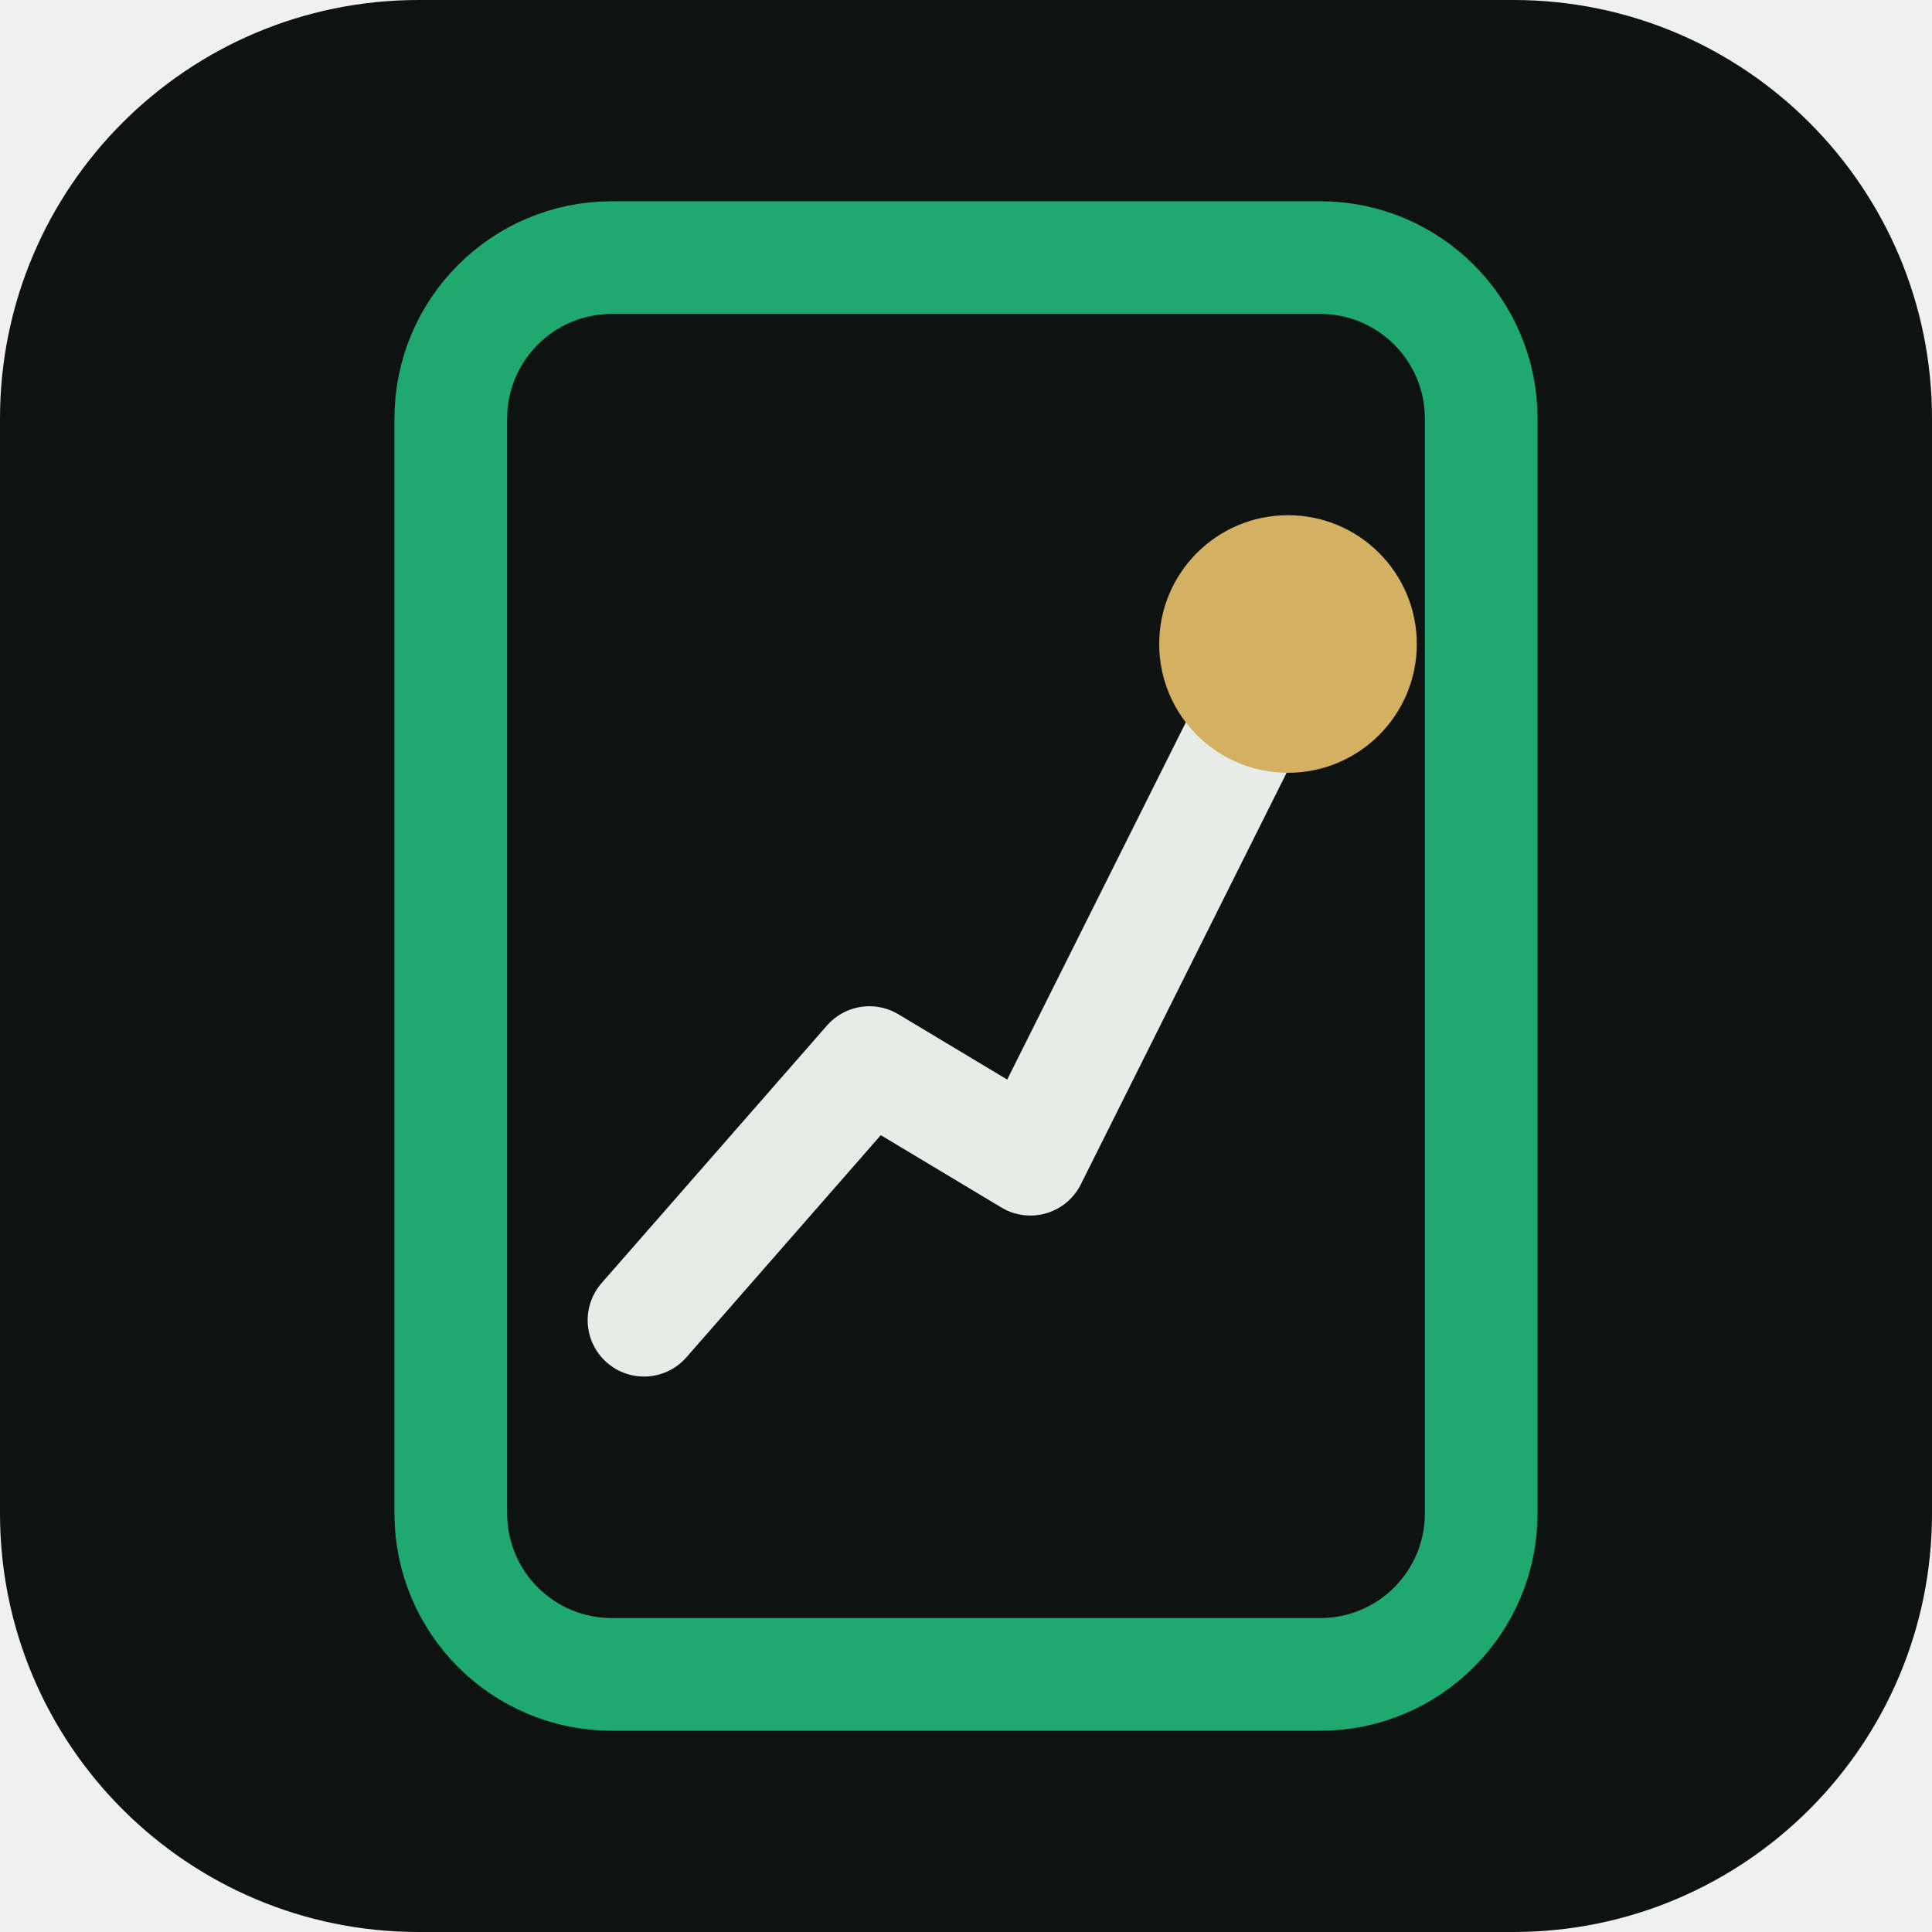
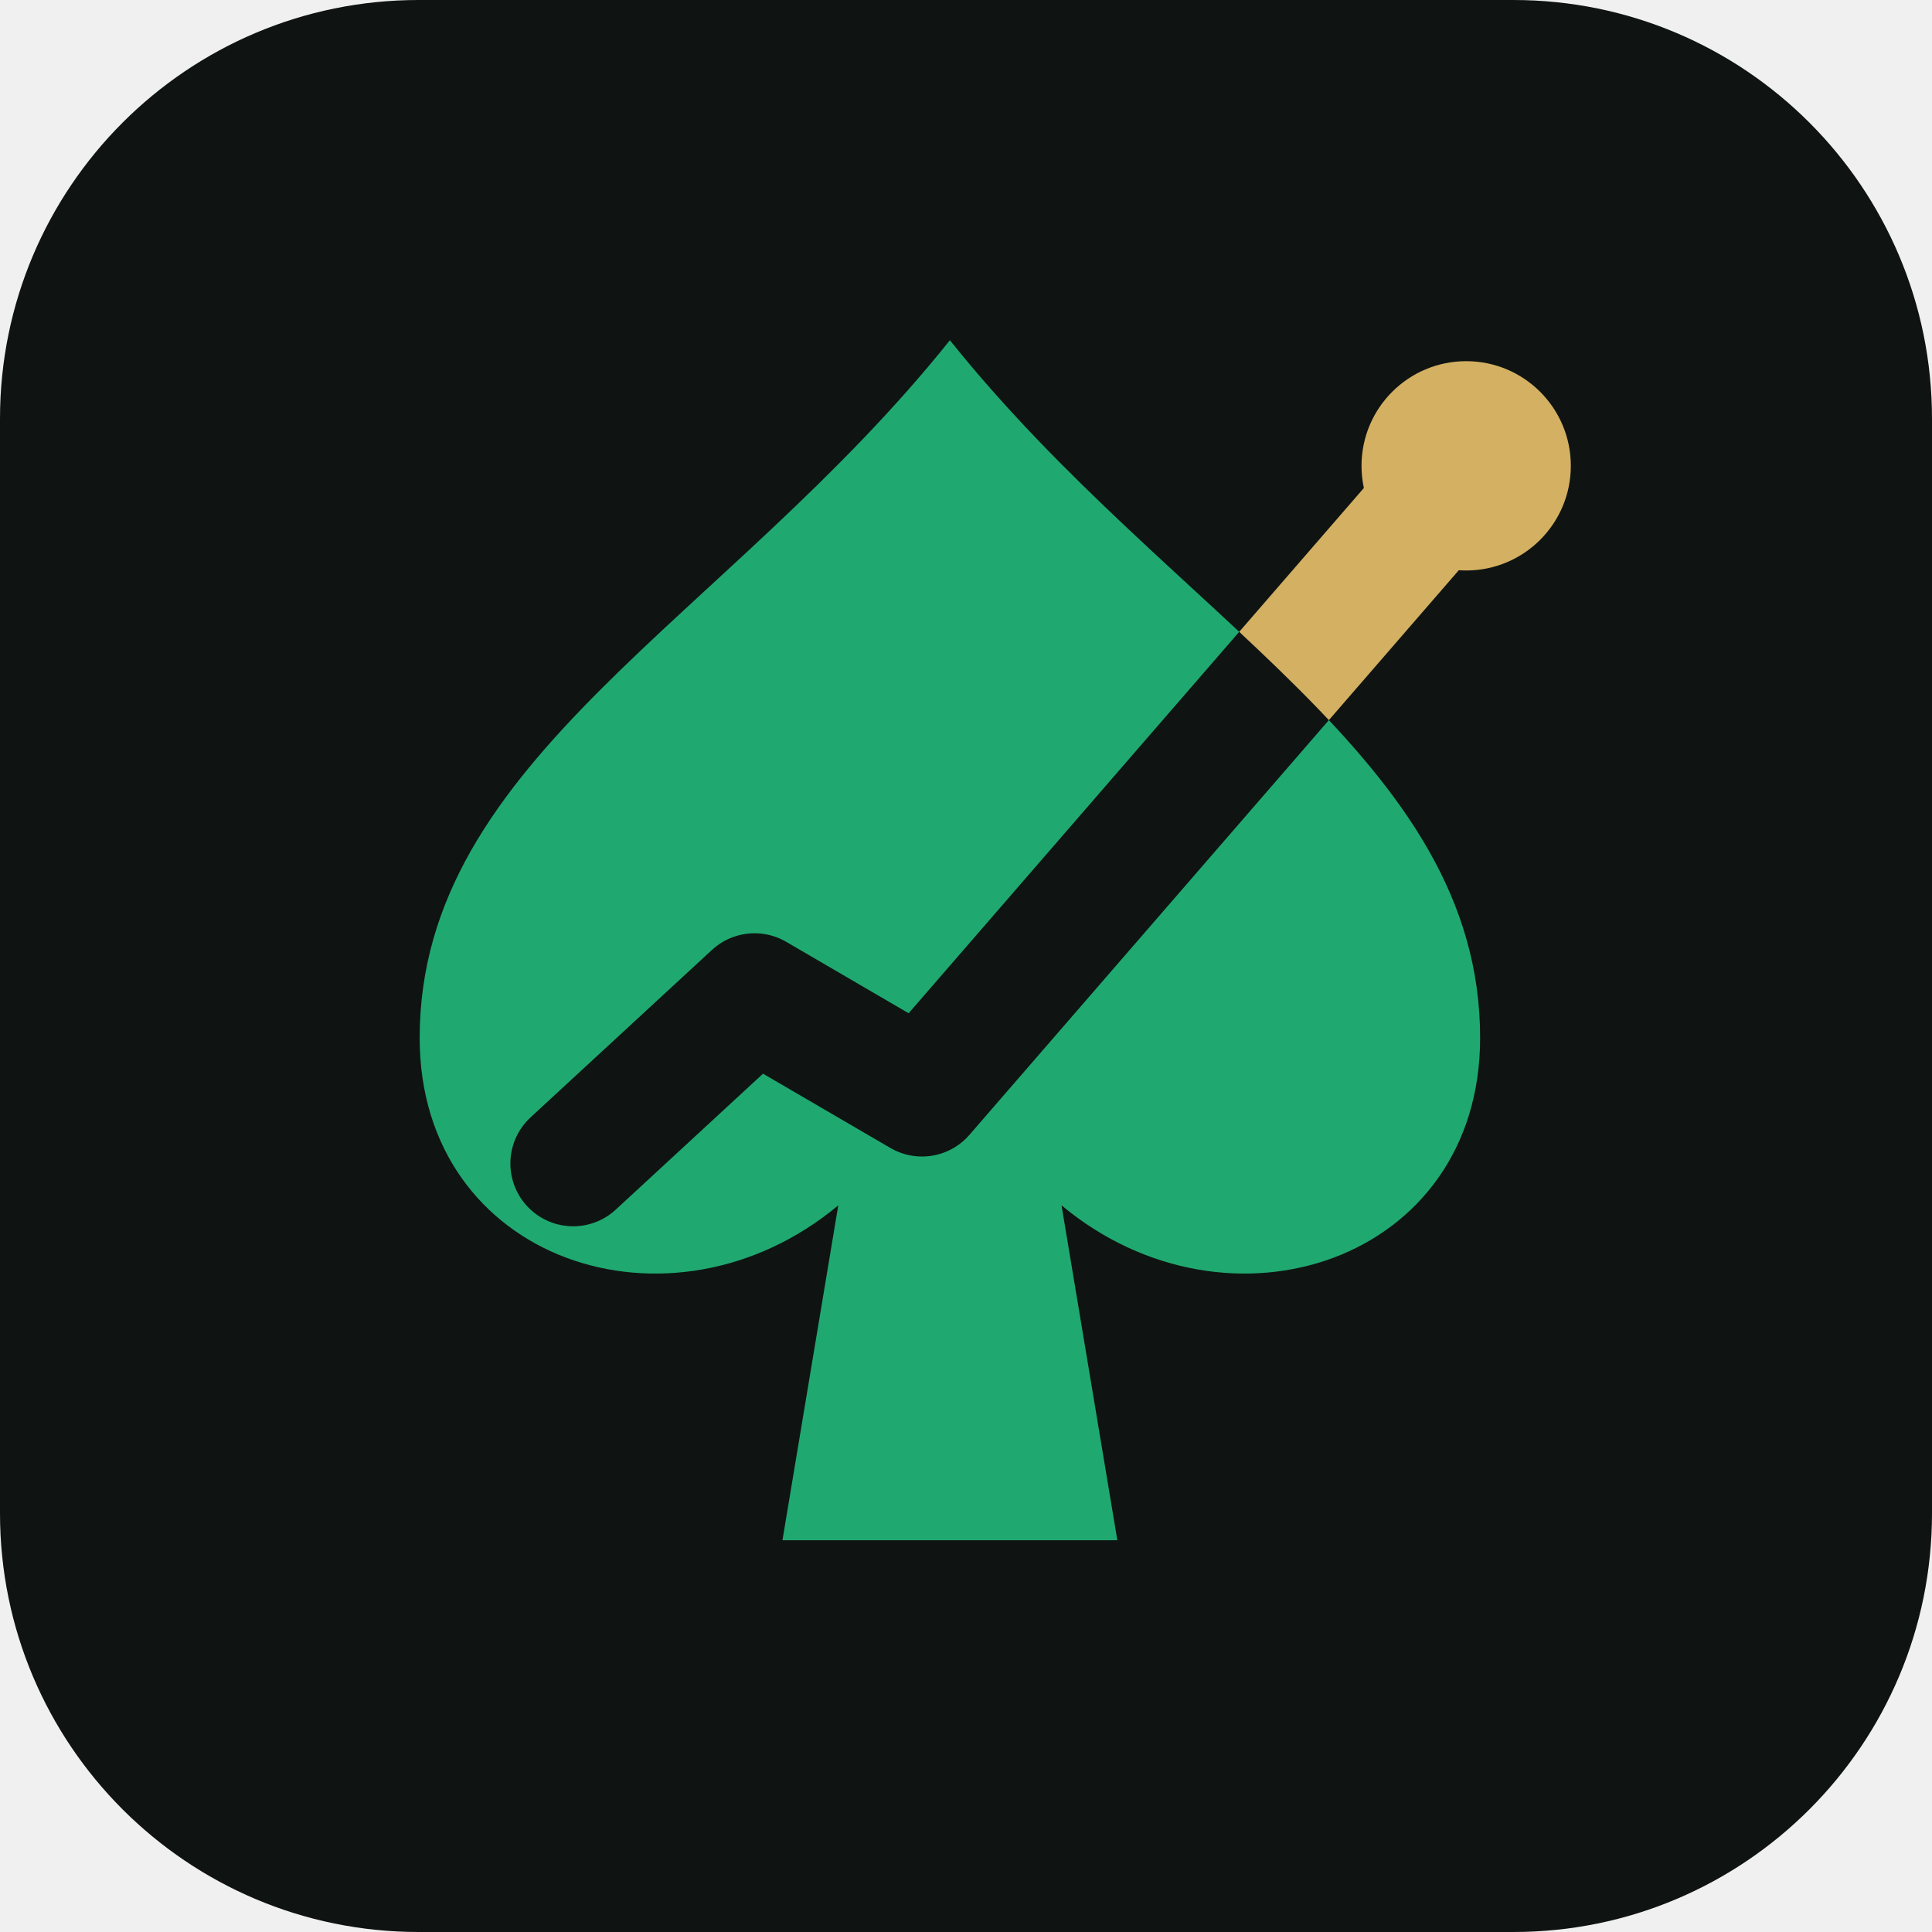
- <svg xmlns="http://www.w3.org/2000/svg" viewBox="0 0 120 120">
-   <rect width="120" height="120" rx="26" fill="#0E1211" />
-   <rect x="28" y="16" width="64" height="88" rx="10" fill="none" stroke="#1FA971" stroke-width="7" />
-   <polyline points="40,82 54,66 64,72 80,40" fill="none" stroke="#E8ECE9" stroke-width="7" stroke-linecap="round" stroke-linejoin="round" />
-   <circle cx="80" cy="40" r="8" fill="#D4B062" />
+ <svg xmlns="http://www.w3.org/2000/svg" width="120" height="120" viewBox="0 0 120 120">
+   <rect width="120" height="120" rx="26" fill="#0F1412" />
+   <g transform="translate(7 9) scale(0.8666667)">
+     <defs>
+       <mask id="m12c" maskUnits="userSpaceOnUse" x="0" y="0" width="120" height="120">
+         <rect width="120" height="120" fill="#fff" />
+         <polyline points="33,73 46,61 58,68 97,23" fill="none" stroke="#000" stroke-width="9" stroke-linecap="round" stroke-linejoin="round" />
+       </mask>
+       <mask id="m12o" maskUnits="userSpaceOnUse" x="0" y="0" width="120" height="120">
+         <rect width="120" height="120" fill="#fff" />
+         <path d="M60 14C44 34 22 44 22 64C22 80 40 86 52 76L48 100H72L68 76C80 86 98 80 98 64C98 44 76 34 60 14Z" fill="#000" />
+       </mask>
+     </defs>
+     <path d="M60 14C44 34 22 44 22 64C22 80 40 86 52 76L48 100H72L68 76C80 86 98 80 98 64C98 44 76 34 60 14Z" fill="#1FA971" mask="url(#m12c)" />
+     <polyline points="33,73 46,61 58,68 97,23" fill="none" stroke="#D4B062" stroke-width="9" stroke-linecap="round" stroke-linejoin="round" mask="url(#m12o)" />
+     <circle cx="97" cy="23" r="7.5" fill="#D4B062" />
+   </g>
</svg>
